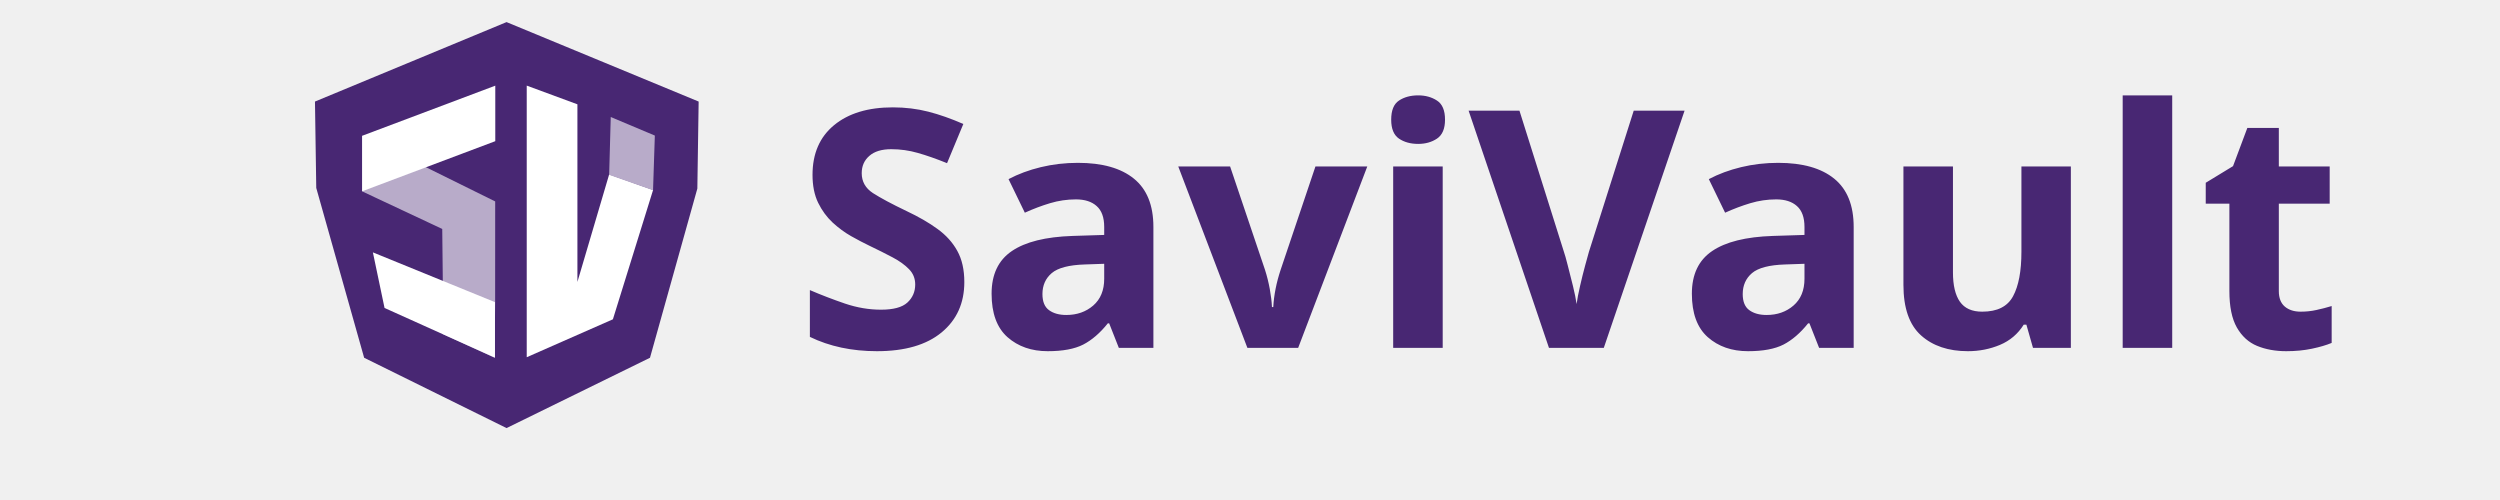
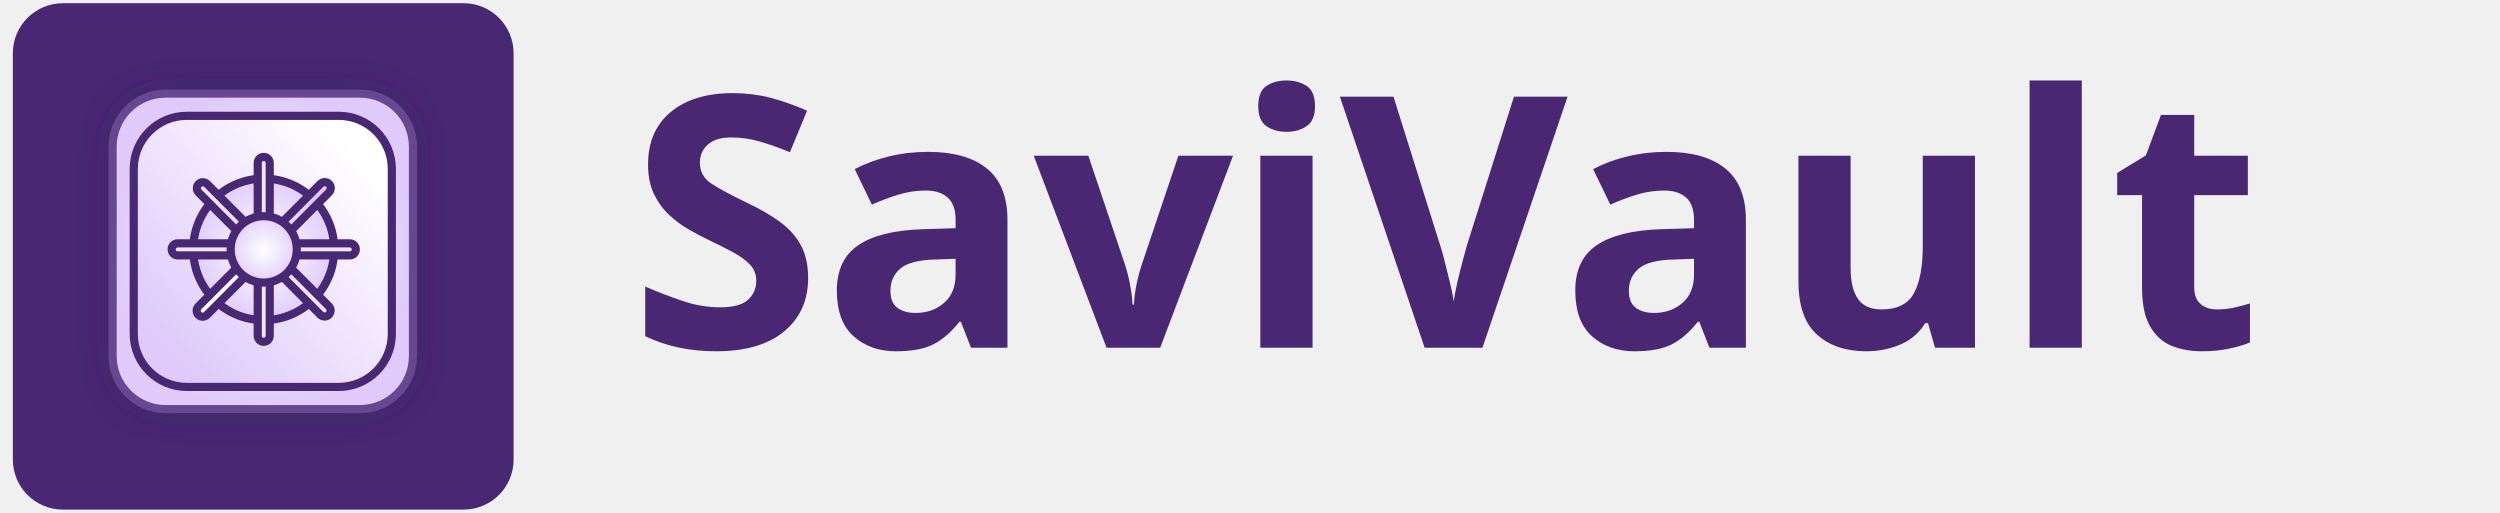
- <svg xmlns="http://www.w3.org/2000/svg" width="400" height="80" viewBox="0 0 97 25" version="1.1" id="svg5">
-   <defs id="defs2" />
+ <svg xmlns="http://www.w3.org/2000/svg" xmlns:xlink="http://www.w3.org/1999/xlink" width="390" height="80" viewBox="0 0 103.187 21.167" version="1.1" id="svg5">
+   <defs id="defs2">
+     <filter filterUnits="userSpaceOnUse" id="Filter_0" x="9" y="7" width="55" height="57">
+       <feOffset in="SourceAlpha" dx="0" dy="0" id="feOffset824" />
+       <feGaussianBlur result="blurOut" stdDeviation="2" id="feGaussianBlur826" />
+       <feFlood flood-color="rgb(56, 28, 94)" result="floodOut" id="feFlood828" />
+       <feComposite operator="atop" in="floodOut" in2="blurOut" id="feComposite830" />
+       <feComponentTransfer id="feComponentTransfer834">
+         <feFuncA type="linear" slope="0.7" id="feFuncA832" />
+       </feComponentTransfer>
+       <feMerge id="feMerge840">
+         <feMergeNode id="feMergeNode836" />
+         <feMergeNode in="SourceGraphic" id="feMergeNode838" />
+       </feMerge>
+     </filter>
+     <radialGradient id="PSgrad_0">
+       <stop offset="0%" stop-color="rgb(255,255,255)" stop-opacity="1" id="stop843" />
+       <stop offset="100%" stop-color="rgb(223,202,251)" stop-opacity="1" id="stop845" />
+     </radialGradient>
+     <linearGradient id="PSgrad_1" x1="17.283" x2="44.791" y1="42.572" y2="15.064" gradientTransform="scale(0.978301,1.02218)" gradientUnits="userSpaceOnUse">
+       <stop offset="0%" stop-color="rgb(223,202,251)" stop-opacity="1" id="stop848" />
+       <stop offset="100%" stop-color="rgb(255,255,255)" stop-opacity="1" id="stop850" />
+     </linearGradient>
+     <linearGradient id="PSgrad_2" x1="7.042" x2="7.042" y1="115.395" y2="106.749" gradientTransform="scale(3.174039,0.315056)" gradientUnits="userSpaceOnUse">
+       <stop offset="0%" stop-color="rgb(255,255,255)" stop-opacity="1" id="stop853" />
+       <stop offset="100%" stop-color="rgb(223,202,251)" stop-opacity="1" id="stop855" />
+     </linearGradient>
+     <linearGradient id="PSgrad_3" x1="118.81" x2="110.165" y1="6.703" y2="6.703" gradientTransform="scale(0.3150732,3.173865)" gradientUnits="userSpaceOnUse">
+       <stop offset="0%" stop-color="rgb(255,255,255)" stop-opacity="1" id="stop858" />
+       <stop offset="100%" stop-color="rgb(223,202,251)" stop-opacity="1" id="stop860" />
+     </linearGradient>
+     <linearGradient id="PSgrad_4" x1="0" x2="0.707" y1="0.707" y2="0">
+       <stop offset="0%" stop-color="rgb(255,255,255)" stop-opacity="1" id="stop863" />
+       <stop offset="100%" stop-color="rgb(223,202,251)" stop-opacity="1" id="stop865" />
+     </linearGradient>
+     <filter filterUnits="userSpaceOnUse" id="Filter_0-3" x="8" y="6" width="48" height="50">
+       <feOffset in="SourceAlpha" dx="0" dy="0" id="feOffset1446" />
+       <feGaussianBlur result="blurOut" stdDeviation="2" id="feGaussianBlur1448" />
+       <feFlood flood-color="rgb(56, 28, 94)" result="floodOut" id="feFlood1450" />
+       <feComposite operator="atop" in="floodOut" in2="blurOut" id="feComposite1452" />
+       <feComponentTransfer id="feComponentTransfer1456">
+         <feFuncA type="linear" slope="0.7" id="feFuncA1454" />
+       </feComponentTransfer>
+       <feMerge id="feMerge1462">
+         <feMergeNode id="feMergeNode1458" />
+         <feMergeNode in="SourceGraphic" id="feMergeNode1460" />
+       </feMerge>
+     </filter>
+     <radialGradient id="PSgrad_0-6">
+       <stop offset="0%" stop-color="rgb(255,255,255)" stop-opacity="1" id="stop1465" />
+       <stop offset="100%" stop-color="rgb(223,202,251)" stop-opacity="1" id="stop1467" />
+     </radialGradient>
+     <linearGradient id="PSgrad_1-7" x1="15.585" x2="39.189" y1="36.582" y2="12.978" gradientTransform="scale(0.9764238,1.024145)" gradientUnits="userSpaceOnUse">
+       <stop offset="0%" stop-color="rgb(223,202,251)" stop-opacity="1" id="stop1470" />
+       <stop offset="100%" stop-color="rgb(255,255,255)" stop-opacity="1" id="stop1472" />
+     </linearGradient>
+     <linearGradient id="PSgrad_2-5" x1="6.44" x2="6.44" y1="96.756" y2="89.121" gradientTransform="scale(3.083648,0.3242912)" gradientUnits="userSpaceOnUse">
+       <stop offset="0%" stop-color="rgb(255,255,255)" stop-opacity="1" id="stop1475" />
+       <stop offset="100%" stop-color="rgb(223,202,251)" stop-opacity="1" id="stop1477" />
+     </linearGradient>
+     <linearGradient id="PSgrad_3-3" x1="101.663" x2="94.022" y1="5.923" y2="5.923" gradientTransform="scale(0.3232739,3.093352)" gradientUnits="userSpaceOnUse">
+       <stop offset="0%" stop-color="rgb(255,255,255)" stop-opacity="1" id="stop1480" />
+       <stop offset="100%" stop-color="rgb(223,202,251)" stop-opacity="1" id="stop1482" />
+     </linearGradient>
+     <radialGradient xlink:href="#PSgrad_0-6" id="radialGradient1580" gradientTransform="scale(0.976326,1.024248)" cx="32.279" cy="29.665" fx="32.279" fy="29.665" r="19.344" gradientUnits="userSpaceOnUse" />
+     <radialGradient xlink:href="#PSgrad_0-6" id="radialGradient1582" gradientTransform="scale(0.9980881,1.001916)" cx="31.691" cy="30.081" fx="31.691" fy="30.081" r="9.144" gradientUnits="userSpaceOnUse" />
+     <linearGradient xlink:href="#PSgrad_4" id="linearGradient1584" x1="22.989" y1="33.687" x2="35.291" y2="21.384" gradientTransform="scale(0.9981481,1.001855)" gradientUnits="userSpaceOnUse" />
+     <linearGradient xlink:href="#PSgrad_4" id="linearGradient1586" x1="22.966" y1="33.697" x2="35.3" y2="21.364" gradientTransform="scale(0.9981311,1.001872)" gradientUnits="userSpaceOnUse" />
+     <radialGradient xlink:href="#PSgrad_0-6" id="radialGradient1588" gradientTransform="scale(0.9982464,1.001757)" cx="31.686" cy="30.086" fx="31.686" fy="30.086" r="4.558" gradientUnits="userSpaceOnUse" />
+   </defs>
  <g id="layer1">
-     <g id="g75" transform="matrix(0.2645833,0,0,0.2645833,81.35037,79.74689)">
-       <path fill-rule="evenodd" fill-opacity="0" fill="#ffffff" d="m -304.388,-297.686 h 422.536 v 75.091 h -422.536 z" id="path39" style="stroke-width:2.414" />
-       <path fill-rule="evenodd" opacity="0" fill="#ffffff" d="m -303.207,-297.464 h 77.208 v 77.206 h -77.208 z" id="path41" style="stroke-width:2.414" />
-       <path fill-rule="evenodd" fill="#482773" d="m -300.858,-282.214 36.205,-15.016 36.302,15.016 -0.246,16.443 -8.951,31.975 -27.105,13.287 -26.912,-13.287 -9.05,-32.093 z" id="path43" style="stroke-width:2.414" />
-       <path fill-rule="evenodd" fill="#ffffff" d="m -236.963,-265.501 -7.594,24.437 -16.283,7.166 v -51.33 l 9.578,3.535 v 33.564 l 5.998,-20.316 z" id="path45" style="stroke-width:2.414" />
-       <path fill-rule="evenodd" fill="#b8abc9" d="m -244.962,-279.293 8.332,3.506 -0.34,10.329 -8.294,-2.905 z" id="path47" style="stroke-width:2.414" />
-       <path fill-rule="evenodd" fill="#b8abc9" d="m -291.941,-275.763 25.14,12.423 -0.01,19.147 -0.097,10.392 -9.685,-4.416 -0.212,-19.922 -15.136,-7.101 z" id="path49" style="stroke-width:2.414" />
-       <path fill-rule="evenodd" fill="#ffffff" d="m -291.944,-275.743 25.161,-9.474 v 10.491 l -25.161,9.472 z" id="path51" style="stroke-width:2.414" />
-       <path fill-rule="evenodd" fill="#ffffff" d="m -287.709,-243.206 20.868,9.395 v -10.496 l -23.073,-9.407 z" id="path53" style="stroke-width:2.414" />
-       <text kerning="auto" font-family="'Myriad Pro'" fill="#000000" font-size="62.777px" x="-210.223" y="-235.665" id="text57" style="stroke-width:2.414">
-         <tspan font-size="62.777px" font-family="Montserrat" font-weight="bold" fill="#482773" id="tspan55" style="stroke-width:10.209">SaviVault</tspan>
+     <g id="g1578" transform="matrix(0.3371739,0,0,0.3371739,0.219641,0.130943)">
+       <path fill-rule="evenodd" fill="#482773" d="m 7.044,0.004 h 49.049 c 3.383,0 6.126,2.743 6.126,6.126 v 49.74 c 0,3.383 -2.743,6.126 -6.126,6.126 H 7.044 c -3.383,0 -6.126,-2.743 -6.126,-6.126 V 6.13 c 0,-3.383 2.743,-6.126 6.126,-6.126 z" id="path1492" />
+       <g filter="url(#Filter_0)" id="g1496" style="filter:url(#Filter_0-3)">
+         <path fill-rule="evenodd" fill="#482773" d="m 19.623,11.071 h 23.784 c 3.586,0 6.494,2.907 6.494,6.494 v 25.639 c 0,3.586 -2.908,6.493 -6.494,6.493 H 19.623 c -3.586,0 -6.494,-2.907 -6.494,-6.493 V 17.565 c 0,-3.587 2.908,-6.494 6.494,-6.494 z" id="path1494" />
+       </g>
+       <path stroke-width="1px" stroke="#664790" fill="url(#PSgrad_0)" d="m 19.623,11.071 h 23.784 c 3.586,0 6.494,2.907 6.494,6.494 v 25.639 c 0,3.586 -2.908,6.493 -6.494,6.493 H 19.623 c -3.586,0 -6.494,-2.907 -6.494,-6.493 V 17.565 c 0,-3.587 2.908,-6.494 6.494,-6.494 z" id="path1498" style="fill:url(#radialGradient1580)" />
+       <path fill-rule="evenodd" fill="#c8b1e5" d="m 22.212,13.791 h 18.606 c 3.586,0 6.494,2.907 6.494,6.493 v 20.2 c 0,3.586 -2.908,6.494 -6.494,6.494 H 22.212 c -3.586,0 -6.494,-2.908 -6.494,-6.494 v -20.2 c 0,-3.586 2.908,-6.493 6.494,-6.493 z" id="path1500" />
+       <path stroke-width="1px" stroke="#482773" fill="url(#PSgrad_1)" d="m 22.212,13.791 h 18.606 c 3.586,0 6.494,2.907 6.494,6.493 v 20.2 c 0,3.586 -2.908,6.494 -6.494,6.494 H 22.212 c -3.586,0 -6.494,-2.908 -6.494,-6.494 v -20.2 c 0,-3.586 2.908,-6.493 6.494,-6.493 z" id="path1502" style="fill:url(#PSgrad_1-7)" />
+       <path fill-rule="evenodd" fill="#482773" d="m 31.63,21.477 c 4.764,0 8.627,3.878 8.627,8.662 0,4.784 -3.863,8.662 -8.627,8.662 -4.765,0 -8.627,-3.878 -8.627,-8.662 0,-4.784 3.862,-8.662 8.627,-8.662 z" id="path1504" />
+       <path stroke-width="1px" stroke="#482773" fill="url(#PSgrad_0)" d="m 31.63,21.477 c 4.764,0 8.627,3.878 8.627,8.662 0,4.784 -3.863,8.662 -8.627,8.662 -4.765,0 -8.627,-3.878 -8.627,-8.662 0,-4.784 3.862,-8.662 8.627,-8.662 z" id="path1506" style="fill:url(#radialGradient1582)" />
+       <path fill-rule="evenodd" fill="#482773" d="m 21.093,29.401 h 21.074 c 0.406,0 0.735,0.329 0.735,0.735 v 0.006 c 0,0.406 -0.329,0.735 -0.735,0.735 H 21.093 c -0.406,0 -0.735,-0.329 -0.735,-0.735 v -0.006 c 0,-0.406 0.329,-0.735 0.735,-0.735 z" id="path1508" />
+       <path stroke-width="1px" stroke="#482773" fill="url(#PSgrad_2)" d="m 21.093,29.401 h 21.074 c 0.406,0 0.735,0.329 0.735,0.735 v 0.006 c 0,0.406 -0.329,0.735 -0.735,0.735 H 21.093 c -0.406,0 -0.735,-0.329 -0.735,-0.735 v -0.006 c 0,-0.406 0.329,-0.735 0.735,-0.735 z" id="path1510" style="fill:url(#PSgrad_2-5)" />
+       <path fill-rule="evenodd" fill="#482773" d="M 30.895,40.721 V 19.557 c 0,-0.406 0.329,-0.736 0.735,-0.736 0.406,0 0.735,0.33 0.735,0.736 v 21.164 c 0,0.406 -0.329,0.735 -0.735,0.735 -0.406,0 -0.735,-0.329 -0.735,-0.735 z" id="path1512" />
+       <path stroke-width="1px" stroke="#482773" fill="url(#PSgrad_3)" d="M 30.895,40.721 V 19.557 c 0,-0.406 0.329,-0.736 0.735,-0.736 0.406,0 0.735,0.33 0.735,0.736 v 21.164 c 0,0.406 -0.329,0.735 -0.735,0.735 -0.406,0 -0.735,-0.329 -0.735,-0.735 z" id="path1514" style="fill:url(#PSgrad_3-3)" />
+       <path fill-rule="evenodd" fill="#482773" d="M 38.561,38.142 23.659,23.18 c -0.287,-0.288 -0.287,-0.756 0,-1.044 0.288,-0.288 0.753,-0.288 1.04,0 L 39.6,37.098 c 0.287,0.288 0.287,0.755 0,1.044 -0.287,0.288 -0.752,0.288 -1.039,0 z" id="path1516" />
+       <path stroke-width="1px" stroke="#482773" fill="url(#PSgrad_4)" d="M 38.561,38.142 23.659,23.18 c -0.287,-0.288 -0.287,-0.756 0,-1.044 0.288,-0.288 0.753,-0.288 1.04,0 L 39.6,37.098 c 0.287,0.288 0.287,0.755 0,1.044 -0.287,0.288 -0.752,0.288 -1.039,0 z" id="path1518" style="fill:url(#linearGradient1584)" />
+       <path fill-rule="evenodd" fill="#482773" d="M 39.62,23.163 24.678,38.165 c -0.287,0.289 -0.753,0.289 -1.04,0 l -0.002,-0.002 c -0.287,-0.289 -0.287,-0.756 0,-1.044 L 38.578,22.116 c 0.287,-0.288 0.752,-0.288 1.039,0 l 0.003,0.003 c 0.287,0.288 0.287,0.756 0,1.044 z" id="path1520" />
+       <path stroke-width="1px" stroke="#482773" fill="url(#PSgrad_4)" d="M 39.62,23.163 24.678,38.165 c -0.287,0.289 -0.753,0.289 -1.04,0 l -0.002,-0.002 c -0.287,-0.289 -0.287,-0.756 0,-1.044 L 38.578,22.116 c 0.287,-0.288 0.752,-0.288 1.039,0 l 0.003,0.003 c 0.287,0.288 0.287,0.756 0,1.044 z" id="path1522" style="fill:url(#linearGradient1586)" />
+       <path fill-rule="evenodd" fill="#482773" d="m 31.63,26.073 c 2.237,0 4.05,1.82 4.05,4.066 0,2.246 -1.813,4.066 -4.05,4.066 -2.237,0 -4.05,-1.82 -4.05,-4.066 0,-2.246 1.813,-4.066 4.05,-4.066 z" id="path1524" />
+       <path stroke-width="1px" stroke="#482773" fill="url(#PSgrad_0)" d="m 31.63,26.073 c 2.237,0 4.05,1.82 4.05,4.066 0,2.246 -1.813,4.066 -4.05,4.066 -2.237,0 -4.05,-1.82 -4.05,-4.066 0,-2.246 1.813,-4.066 4.05,-4.066 z" id="path1526" style="fill:url(#radialGradient1588)" />
+       <text kerning="auto" font-family="'Myriad Pro'" fill="#000000" transform="matrix(0.1225194,0,0,0.1230159,76.36101,42.18403)" font-size="350px" id="text1530">
+         <tspan font-size="350px" font-family="Montserrat" font-weight="bold" fill="#492773" id="tspan1528">SaviVault</tspan>
      </text>
    </g>
  </g>
</svg>
